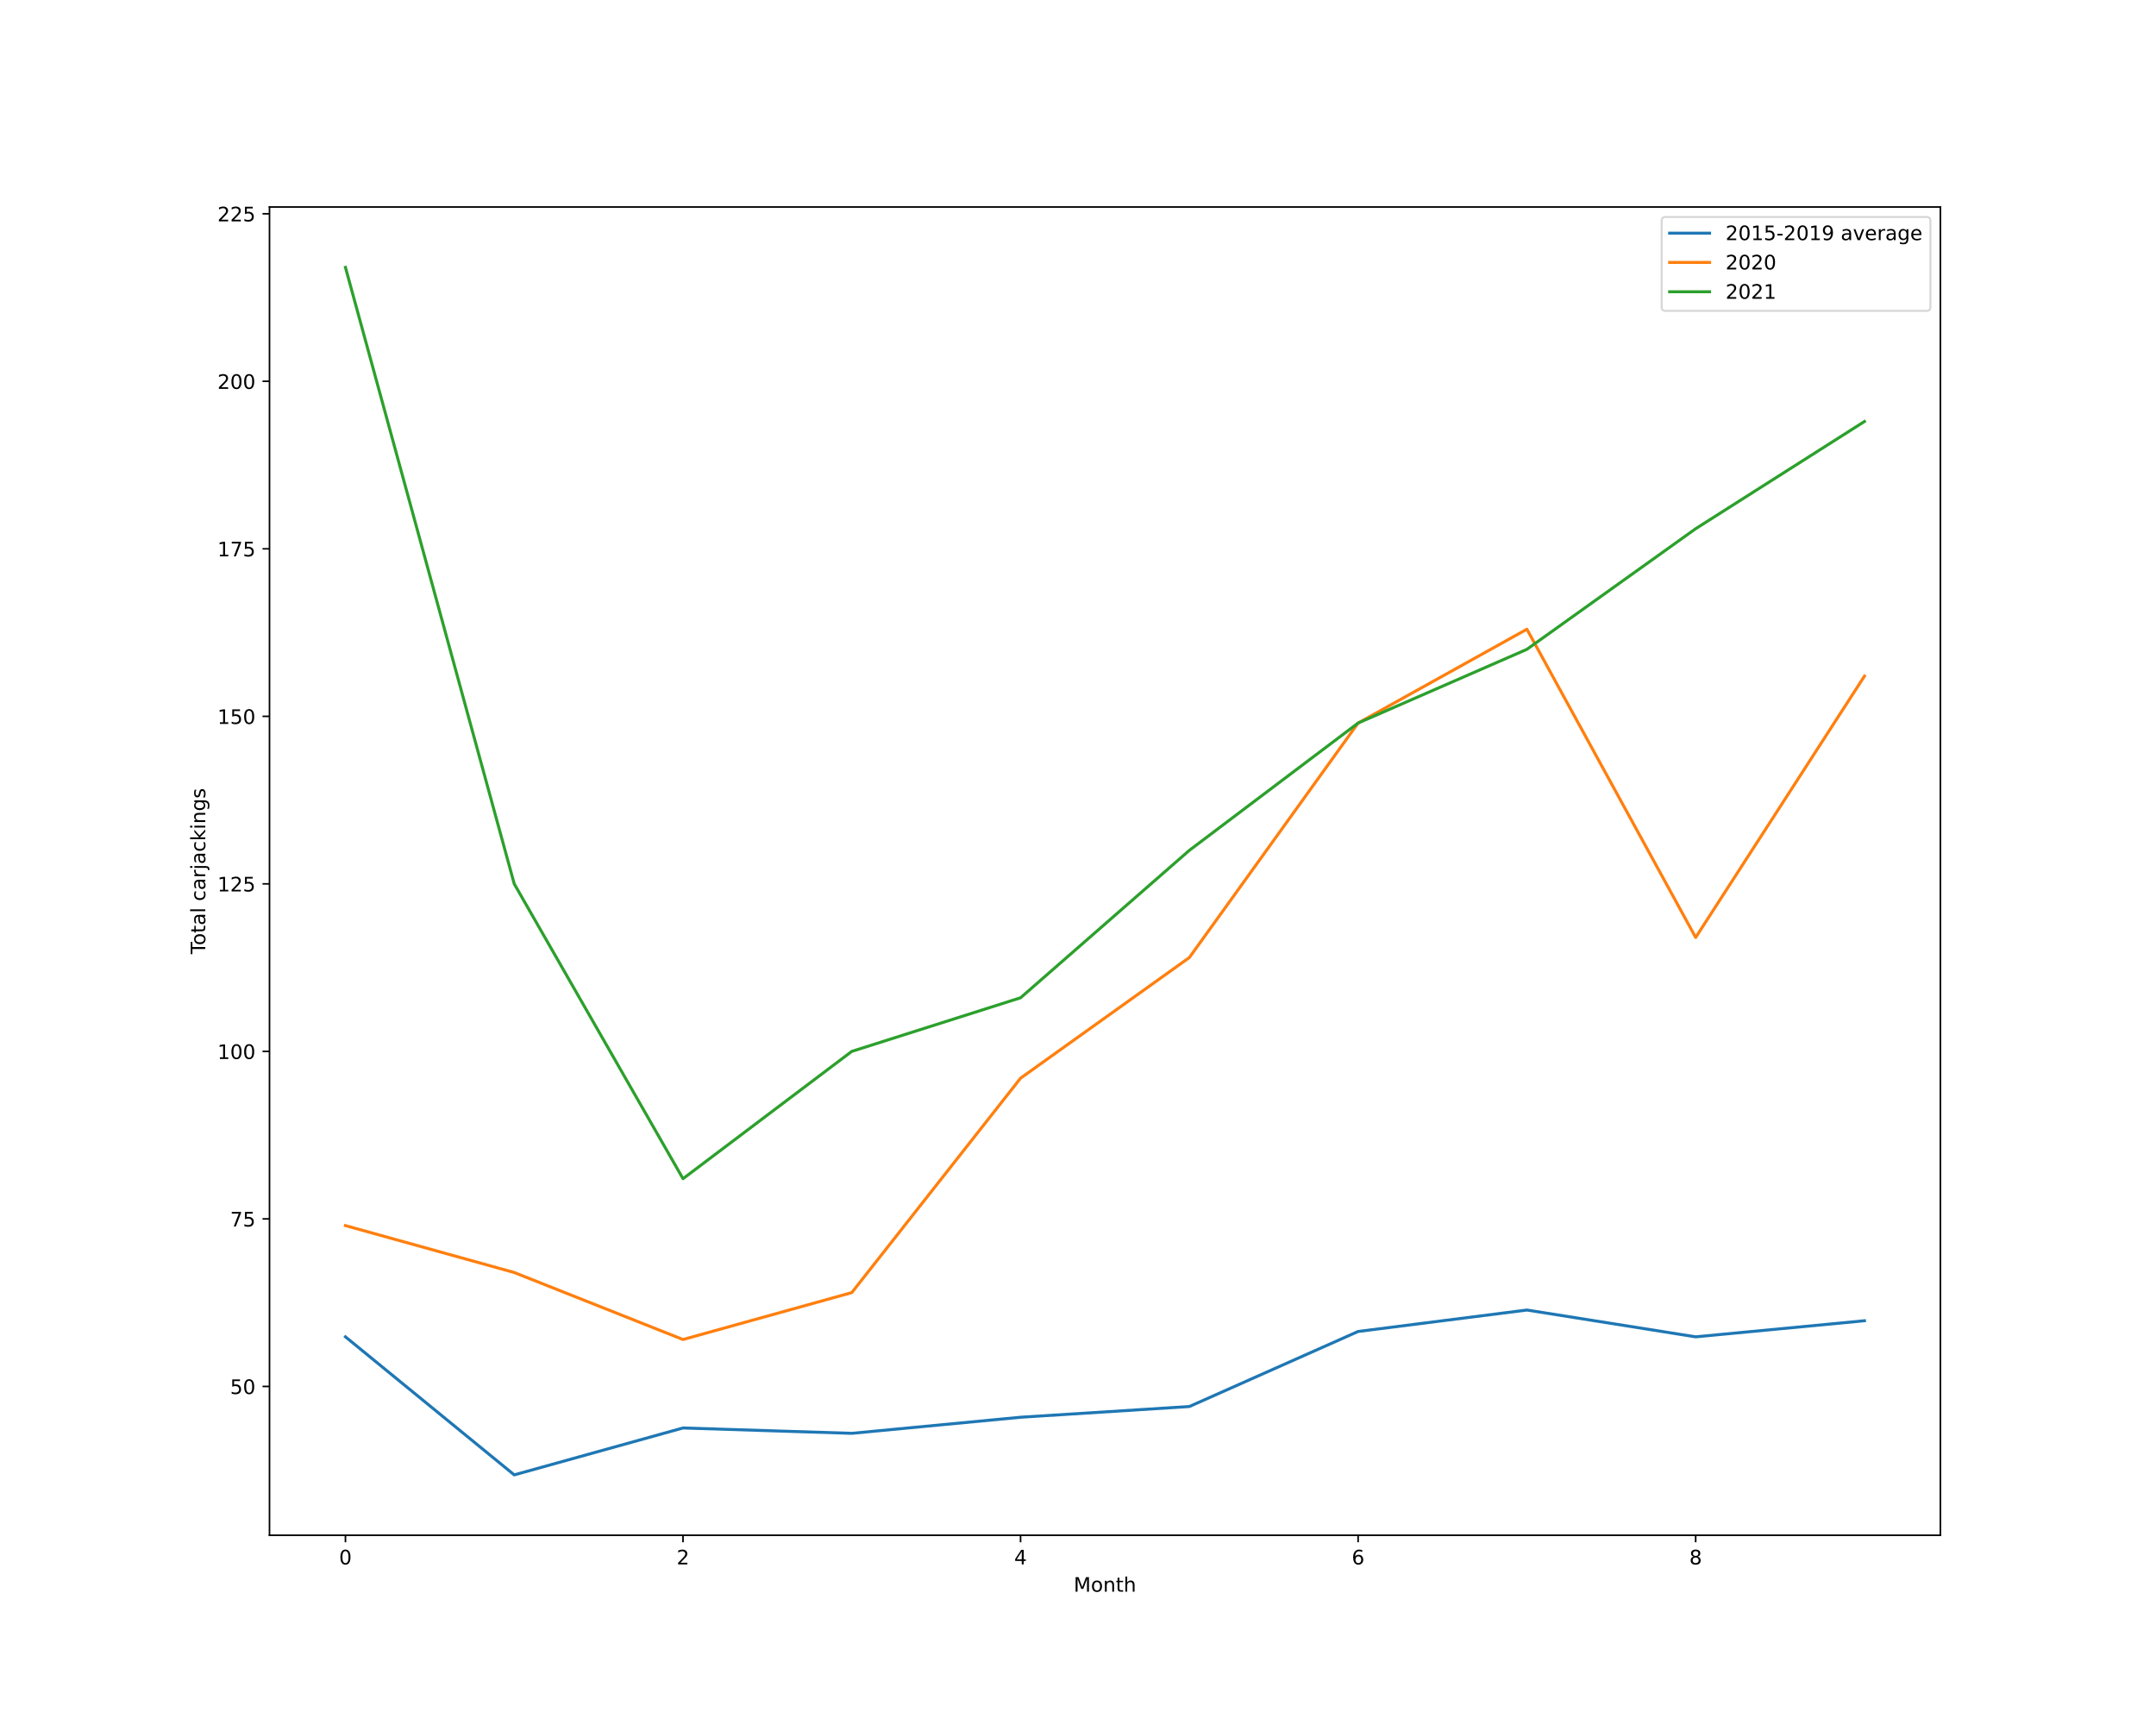
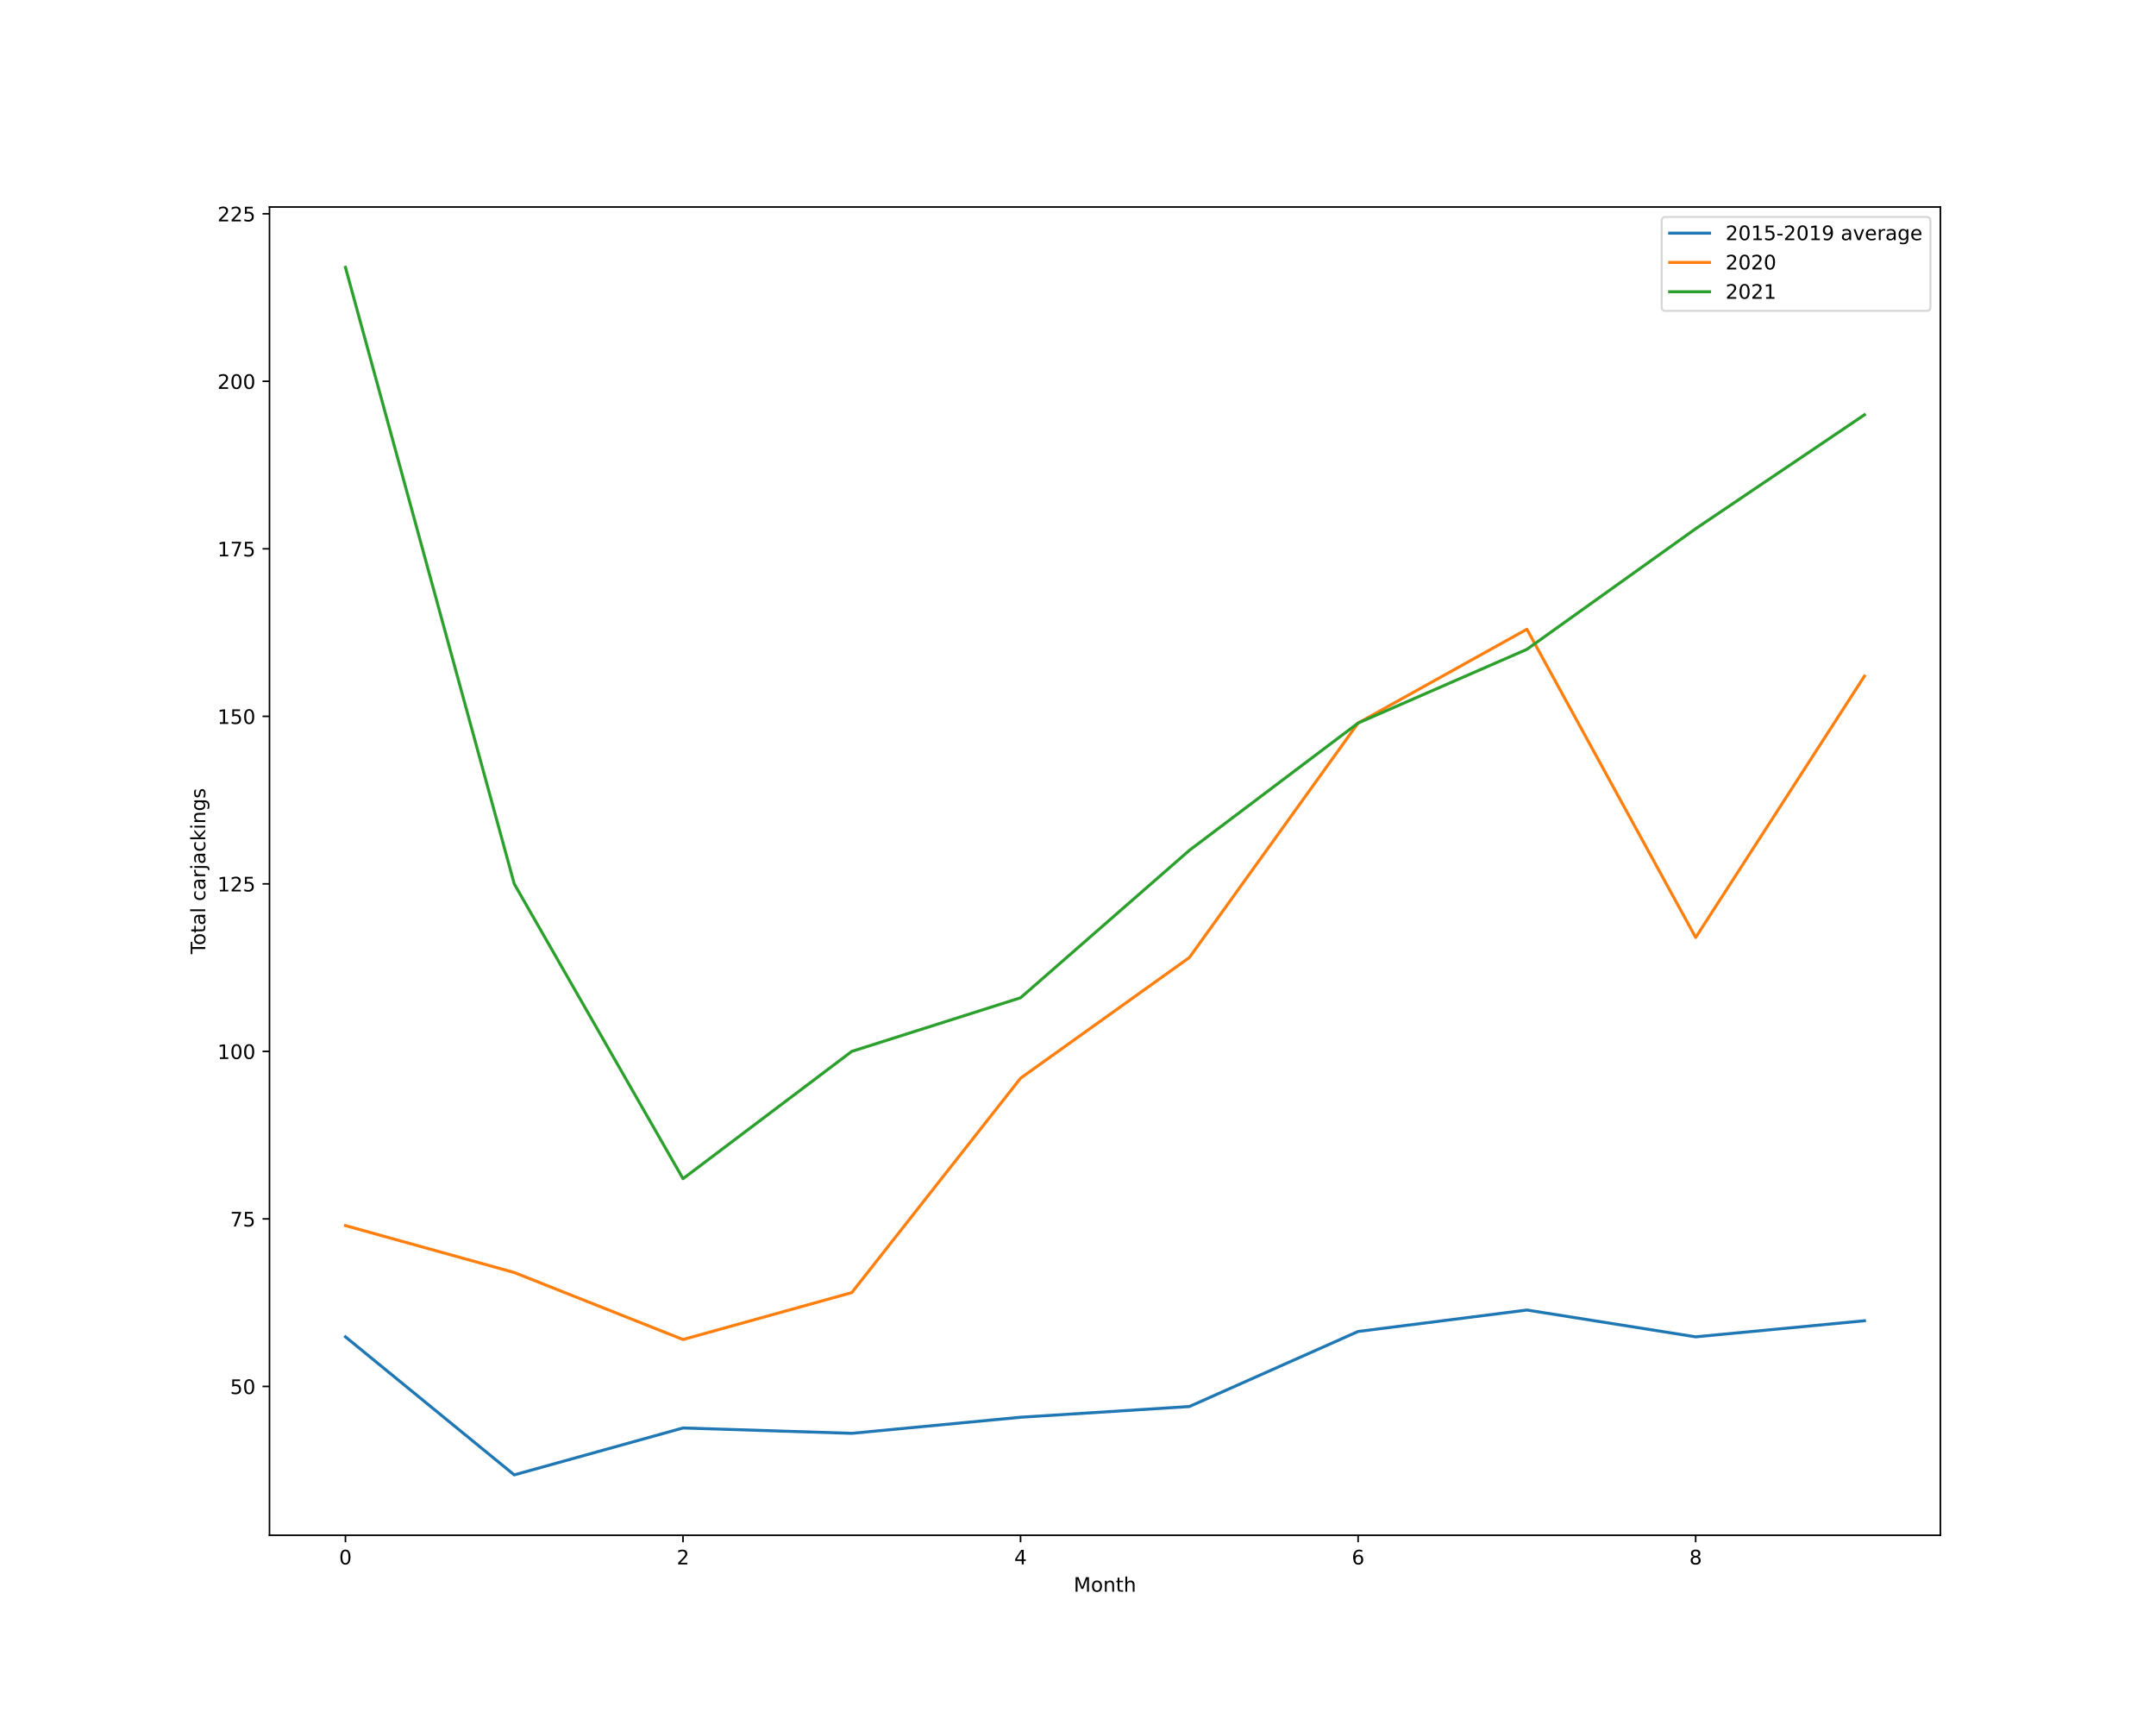
<svg xmlns="http://www.w3.org/2000/svg" xmlns:xlink="http://www.w3.org/1999/xlink" height="864pt" version="1.1" viewBox="0 0 1080 864" width="1080pt">
  <defs>
    <style type="text/css">*{stroke-linecap:butt;stroke-linejoin:round;}</style>
  </defs>
  <g id="figure_1">
    <g id="patch_1">
      <path d="M 0 864  L 1080 864  L 1080 0  L 0 0  z " style="fill:#ffffff;" />
    </g>
    <g id="axes_1">
      <g id="patch_2">
        <path d="M 135 768.96  L 972 768.96  L 972 103.68  L 135 103.68  z " style="fill:#ffffff;" />
      </g>
      <g id="matplotlib.axis_1">
        <g id="xtick_1">
          <g id="line2d_1">
            <defs>
-               <path d="M 0 0  L 0 3.5  " id="m7e76be2d27" style="stroke:#000000;stroke-width:0.8;" />
-             </defs>
-             <g>
-               <use style="stroke:#000000;stroke-width:0.8;" x="173.045" xlink:href="#m7e76be2d27" y="768.96" />
+               <path d="M 0 0  L 0 3.5  " id="mec84b33bff" style="stroke:#000000;stroke-width:0.8;" />
+             </defs>
+             <g>
+               <use style="stroke:#000000;stroke-width:0.8;" x="173.045" xlink:href="#mec84b33bff" y="768.96" />
            </g>
          </g>
          <g id="text_1">
            <g transform="translate(169.8642 783.5584)scale(0.1 -0.1)">
              <defs>
                <path d="M 2034 4250  Q 1547 4250 1301 3770  Q 1056 3291 1056 2328  Q 1056 1369 1301 889  Q 1547 409 2034 409  Q 2525 409 2770 889  Q 3016 1369 3016 2328  Q 3016 3291 2770 3770  Q 2525 4250 2034 4250  z M 2034 4750  Q 2819 4750 3233 4129  Q 3647 3509 3647 2328  Q 3647 1150 3233 529  Q 2819 -91 2034 -91  Q 1250 -91 836 529  Q 422 1150 422 2328  Q 422 3509 836 4129  Q 1250 4750 2034 4750  z " id="DejaVuSans-30" transform="scale(0.015625)" />
              </defs>
              <use xlink:href="#DejaVuSans-30" />
            </g>
          </g>
        </g>
        <g id="xtick_2">
          <g id="line2d_2">
            <g>
-               <use style="stroke:#000000;stroke-width:0.8;" x="342.136" xlink:href="#m7e76be2d27" y="768.96" />
+               <use style="stroke:#000000;stroke-width:0.8;" x="342.136" xlink:href="#mec84b33bff" y="768.96" />
            </g>
          </g>
          <g id="text_2">
            <g transform="translate(338.9551 783.5584)scale(0.1 -0.1)">
              <defs>
                <path d="M 1228 531  L 3431 531  L 3431 0  L 469 0  L 469 531  Q 828 903 1448 1529  Q 2069 2156 2228 2338  Q 2531 2678 2651 2914  Q 2772 3150 2772 3378  Q 2772 3750 2511 3984  Q 2250 4219 1831 4219  Q 1534 4219 1204 4116  Q 875 4013 500 3803  L 500 4441  Q 881 4594 1212 4672  Q 1544 4750 1819 4750  Q 2544 4750 2975 4387  Q 3406 4025 3406 3419  Q 3406 3131 3298 2873  Q 3191 2616 2906 2266  Q 2828 2175 2409 1742  Q 1991 1309 1228 531  z " id="DejaVuSans-32" transform="scale(0.015625)" />
              </defs>
              <use xlink:href="#DejaVuSans-32" />
            </g>
          </g>
        </g>
        <g id="xtick_3">
          <g id="line2d_3">
            <g>
-               <use style="stroke:#000000;stroke-width:0.8;" x="511.227" xlink:href="#m7e76be2d27" y="768.96" />
+               <use style="stroke:#000000;stroke-width:0.8;" x="511.227" xlink:href="#mec84b33bff" y="768.96" />
            </g>
          </g>
          <g id="text_3">
            <g transform="translate(508.046 783.5584)scale(0.1 -0.1)">
              <defs>
                <path d="M 2419 4116  L 825 1625  L 2419 1625  L 2419 4116  z M 2253 4666  L 3047 4666  L 3047 1625  L 3713 1625  L 3713 1100  L 3047 1100  L 3047 0  L 2419 0  L 2419 1100  L 313 1100  L 313 1709  L 2253 4666  z " id="DejaVuSans-34" transform="scale(0.015625)" />
              </defs>
              <use xlink:href="#DejaVuSans-34" />
            </g>
          </g>
        </g>
        <g id="xtick_4">
          <g id="line2d_4">
            <g>
-               <use style="stroke:#000000;stroke-width:0.8;" x="680.318" xlink:href="#m7e76be2d27" y="768.96" />
+               <use style="stroke:#000000;stroke-width:0.8;" x="680.318" xlink:href="#mec84b33bff" y="768.96" />
            </g>
          </g>
          <g id="text_4">
            <g transform="translate(677.1369 783.5584)scale(0.1 -0.1)">
              <defs>
                <path d="M 2113 2584  Q 1688 2584 1439 2293  Q 1191 2003 1191 1497  Q 1191 994 1439 701  Q 1688 409 2113 409  Q 2538 409 2786 701  Q 3034 994 3034 1497  Q 3034 2003 2786 2293  Q 2538 2584 2113 2584  z M 3366 4563  L 3366 3988  Q 3128 4100 2886 4159  Q 2644 4219 2406 4219  Q 1781 4219 1451 3797  Q 1122 3375 1075 2522  Q 1259 2794 1537 2939  Q 1816 3084 2150 3084  Q 2853 3084 3261 2657  Q 3669 2231 3669 1497  Q 3669 778 3244 343  Q 2819 -91 2113 -91  Q 1303 -91 875 529  Q 447 1150 447 2328  Q 447 3434 972 4092  Q 1497 4750 2381 4750  Q 2619 4750 2861 4703  Q 3103 4656 3366 4563  z " id="DejaVuSans-36" transform="scale(0.015625)" />
              </defs>
              <use xlink:href="#DejaVuSans-36" />
            </g>
          </g>
        </g>
        <g id="xtick_5">
          <g id="line2d_5">
            <g>
-               <use style="stroke:#000000;stroke-width:0.8;" x="849.409" xlink:href="#m7e76be2d27" y="768.96" />
+               <use style="stroke:#000000;stroke-width:0.8;" x="849.409" xlink:href="#mec84b33bff" y="768.96" />
            </g>
          </g>
          <g id="text_5">
            <g transform="translate(846.2278 783.5584)scale(0.1 -0.1)">
              <defs>
                <path d="M 2034 2216  Q 1584 2216 1326 1975  Q 1069 1734 1069 1313  Q 1069 891 1326 650  Q 1584 409 2034 409  Q 2484 409 2743 651  Q 3003 894 3003 1313  Q 3003 1734 2745 1975  Q 2488 2216 2034 2216  z M 1403 2484  Q 997 2584 770 2862  Q 544 3141 544 3541  Q 544 4100 942 4425  Q 1341 4750 2034 4750  Q 2731 4750 3128 4425  Q 3525 4100 3525 3541  Q 3525 3141 3298 2862  Q 3072 2584 2669 2484  Q 3125 2378 3379 2068  Q 3634 1759 3634 1313  Q 3634 634 3220 271  Q 2806 -91 2034 -91  Q 1263 -91 848 271  Q 434 634 434 1313  Q 434 1759 690 2068  Q 947 2378 1403 2484  z M 1172 3481  Q 1172 3119 1398 2916  Q 1625 2713 2034 2713  Q 2441 2713 2670 2916  Q 2900 3119 2900 3481  Q 2900 3844 2670 4047  Q 2441 4250 2034 4250  Q 1625 4250 1398 4047  Q 1172 3844 1172 3481  z " id="DejaVuSans-38" transform="scale(0.015625)" />
              </defs>
              <use xlink:href="#DejaVuSans-38" />
            </g>
          </g>
        </g>
        <g id="text_6">
          <g transform="translate(537.8289 797.2366)scale(0.1 -0.1)">
            <defs>
              <path d="M 628 4666  L 1569 4666  L 2759 1491  L 3956 4666  L 4897 4666  L 4897 0  L 4281 0  L 4281 4097  L 3078 897  L 2444 897  L 1241 4097  L 1241 0  L 628 0  L 628 4666  z " id="DejaVuSans-4d" transform="scale(0.015625)" />
              <path d="M 1959 3097  Q 1497 3097 1228 2736  Q 959 2375 959 1747  Q 959 1119 1226 758  Q 1494 397 1959 397  Q 2419 397 2687 759  Q 2956 1122 2956 1747  Q 2956 2369 2687 2733  Q 2419 3097 1959 3097  z M 1959 3584  Q 2709 3584 3137 3096  Q 3566 2609 3566 1747  Q 3566 888 3137 398  Q 2709 -91 1959 -91  Q 1206 -91 779 398  Q 353 888 353 1747  Q 353 2609 779 3096  Q 1206 3584 1959 3584  z " id="DejaVuSans-6f" transform="scale(0.015625)" />
              <path d="M 3513 2113  L 3513 0  L 2938 0  L 2938 2094  Q 2938 2591 2744 2837  Q 2550 3084 2163 3084  Q 1697 3084 1428 2787  Q 1159 2491 1159 1978  L 1159 0  L 581 0  L 581 3500  L 1159 3500  L 1159 2956  Q 1366 3272 1645 3428  Q 1925 3584 2291 3584  Q 2894 3584 3203 3211  Q 3513 2838 3513 2113  z " id="DejaVuSans-6e" transform="scale(0.015625)" />
              <path d="M 1172 4494  L 1172 3500  L 2356 3500  L 2356 3053  L 1172 3053  L 1172 1153  Q 1172 725 1289 603  Q 1406 481 1766 481  L 2356 481  L 2356 0  L 1766 0  Q 1100 0 847 248  Q 594 497 594 1153  L 594 3053  L 172 3053  L 172 3500  L 594 3500  L 594 4494  L 1172 4494  z " id="DejaVuSans-74" transform="scale(0.015625)" />
              <path d="M 3513 2113  L 3513 0  L 2938 0  L 2938 2094  Q 2938 2591 2744 2837  Q 2550 3084 2163 3084  Q 1697 3084 1428 2787  Q 1159 2491 1159 1978  L 1159 0  L 581 0  L 581 4863  L 1159 4863  L 1159 2956  Q 1366 3272 1645 3428  Q 1925 3584 2291 3584  Q 2894 3584 3203 3211  Q 3513 2838 3513 2113  z " id="DejaVuSans-68" transform="scale(0.015625)" />
            </defs>
            <use xlink:href="#DejaVuSans-4d" />
            <use x="86.279" xlink:href="#DejaVuSans-6f" />
            <use x="147.461" xlink:href="#DejaVuSans-6e" />
            <use x="210.84" xlink:href="#DejaVuSans-74" />
            <use x="250.049" xlink:href="#DejaVuSans-68" />
          </g>
        </g>
      </g>
      <g id="matplotlib.axis_2">
        <g id="ytick_1">
          <g id="line2d_6">
            <defs>
-               <path d="M 0 0  L -3.5 0  " id="mcb0db51557" style="stroke:#000000;stroke-width:0.8;" />
-             </defs>
-             <g>
-               <use style="stroke:#000000;stroke-width:0.8;" x="135" xlink:href="#mcb0db51557" y="694.417" />
+               <path d="M 0 0  L -3.5 0  " id="m9503794389" style="stroke:#000000;stroke-width:0.8;" />
+             </defs>
+             <g>
+               <use style="stroke:#000000;stroke-width:0.8;" x="135" xlink:href="#m9503794389" y="694.417" />
            </g>
          </g>
          <g id="text_7">
            <g transform="translate(115.275 698.2164)scale(0.1 -0.1)">
              <defs>
                <path d="M 691 4666  L 3169 4666  L 3169 4134  L 1269 4134  L 1269 2991  Q 1406 3038 1543 3061  Q 1681 3084 1819 3084  Q 2600 3084 3056 2656  Q 3513 2228 3513 1497  Q 3513 744 3044 326  Q 2575 -91 1722 -91  Q 1428 -91 1123 -41  Q 819 9 494 109  L 494 744  Q 775 591 1075 516  Q 1375 441 1709 441  Q 2250 441 2565 725  Q 2881 1009 2881 1497  Q 2881 1984 2565 2268  Q 2250 2553 1709 2553  Q 1456 2553 1204 2497  Q 953 2441 691 2322  L 691 4666  z " id="DejaVuSans-35" transform="scale(0.015625)" />
              </defs>
              <use xlink:href="#DejaVuSans-35" />
              <use x="63.623" xlink:href="#DejaVuSans-30" />
            </g>
          </g>
        </g>
        <g id="ytick_2">
          <g id="line2d_7">
            <g>
-               <use style="stroke:#000000;stroke-width:0.8;" x="135" xlink:href="#mcb0db51557" y="610.51" />
+               <use style="stroke:#000000;stroke-width:0.8;" x="135" xlink:href="#m9503794389" y="610.51" />
            </g>
          </g>
          <g id="text_8">
            <g transform="translate(115.275 614.3097)scale(0.1 -0.1)">
              <defs>
                <path d="M 525 4666  L 3525 4666  L 3525 4397  L 1831 0  L 1172 0  L 2766 4134  L 525 4134  L 525 4666  z " id="DejaVuSans-37" transform="scale(0.015625)" />
              </defs>
              <use xlink:href="#DejaVuSans-37" />
              <use x="63.623" xlink:href="#DejaVuSans-35" />
            </g>
          </g>
        </g>
        <g id="ytick_3">
          <g id="line2d_8">
            <g>
-               <use style="stroke:#000000;stroke-width:0.8;" x="135" xlink:href="#mcb0db51557" y="526.604" />
+               <use style="stroke:#000000;stroke-width:0.8;" x="135" xlink:href="#m9503794389" y="526.604" />
            </g>
          </g>
          <g id="text_9">
            <g transform="translate(108.9125 530.4029)scale(0.1 -0.1)">
              <defs>
                <path d="M 794 531  L 1825 531  L 1825 4091  L 703 3866  L 703 4441  L 1819 4666  L 2450 4666  L 2450 531  L 3481 531  L 3481 0  L 794 0  L 794 531  z " id="DejaVuSans-31" transform="scale(0.015625)" />
              </defs>
              <use xlink:href="#DejaVuSans-31" />
              <use x="63.623" xlink:href="#DejaVuSans-30" />
              <use x="127.246" xlink:href="#DejaVuSans-30" />
            </g>
          </g>
        </g>
        <g id="ytick_4">
          <g id="line2d_9">
            <g>
-               <use style="stroke:#000000;stroke-width:0.8;" x="135" xlink:href="#mcb0db51557" y="442.697" />
+               <use style="stroke:#000000;stroke-width:0.8;" x="135" xlink:href="#m9503794389" y="442.697" />
            </g>
          </g>
          <g id="text_10">
            <g transform="translate(108.9125 446.4961)scale(0.1 -0.1)">
              <use xlink:href="#DejaVuSans-31" />
              <use x="63.623" xlink:href="#DejaVuSans-32" />
              <use x="127.246" xlink:href="#DejaVuSans-35" />
            </g>
          </g>
        </g>
        <g id="ytick_5">
          <g id="line2d_10">
            <g>
-               <use style="stroke:#000000;stroke-width:0.8;" x="135" xlink:href="#mcb0db51557" y="358.79" />
+               <use style="stroke:#000000;stroke-width:0.8;" x="135" xlink:href="#m9503794389" y="358.79" />
            </g>
          </g>
          <g id="text_11">
            <g transform="translate(108.9125 362.5894)scale(0.1 -0.1)">
              <use xlink:href="#DejaVuSans-31" />
              <use x="63.623" xlink:href="#DejaVuSans-35" />
              <use x="127.246" xlink:href="#DejaVuSans-30" />
            </g>
          </g>
        </g>
        <g id="ytick_6">
          <g id="line2d_11">
            <g>
-               <use style="stroke:#000000;stroke-width:0.8;" x="135" xlink:href="#mcb0db51557" y="274.883" />
+               <use style="stroke:#000000;stroke-width:0.8;" x="135" xlink:href="#m9503794389" y="274.883" />
            </g>
          </g>
          <g id="text_12">
            <g transform="translate(108.9125 278.6826)scale(0.1 -0.1)">
              <use xlink:href="#DejaVuSans-31" />
              <use x="63.623" xlink:href="#DejaVuSans-37" />
              <use x="127.246" xlink:href="#DejaVuSans-35" />
            </g>
          </g>
        </g>
        <g id="ytick_7">
          <g id="line2d_12">
            <g>
-               <use style="stroke:#000000;stroke-width:0.8;" x="135" xlink:href="#mcb0db51557" y="190.977" />
+               <use style="stroke:#000000;stroke-width:0.8;" x="135" xlink:href="#m9503794389" y="190.977" />
            </g>
          </g>
          <g id="text_13">
            <g transform="translate(108.9125 194.7758)scale(0.1 -0.1)">
              <use xlink:href="#DejaVuSans-32" />
              <use x="63.623" xlink:href="#DejaVuSans-30" />
              <use x="127.246" xlink:href="#DejaVuSans-30" />
            </g>
          </g>
        </g>
        <g id="ytick_8">
          <g id="line2d_13">
            <g>
-               <use style="stroke:#000000;stroke-width:0.8;" x="135" xlink:href="#mcb0db51557" y="107.07" />
+               <use style="stroke:#000000;stroke-width:0.8;" x="135" xlink:href="#m9503794389" y="107.07" />
            </g>
          </g>
          <g id="text_14">
            <g transform="translate(108.9125 110.8691)scale(0.1 -0.1)">
              <use xlink:href="#DejaVuSans-32" />
              <use x="63.623" xlink:href="#DejaVuSans-32" />
              <use x="127.246" xlink:href="#DejaVuSans-35" />
            </g>
          </g>
        </g>
        <g id="text_15">
          <g transform="translate(102.8328 477.8888)rotate(-90)scale(0.1 -0.1)">
            <defs>
              <path d="M -19 4666  L 3928 4666  L 3928 4134  L 2272 4134  L 2272 0  L 1638 0  L 1638 4134  L -19 4134  L -19 4666  z " id="DejaVuSans-54" transform="scale(0.015625)" />
              <path d="M 2194 1759  Q 1497 1759 1228 1600  Q 959 1441 959 1056  Q 959 750 1161 570  Q 1363 391 1709 391  Q 2188 391 2477 730  Q 2766 1069 2766 1631  L 2766 1759  L 2194 1759  z M 3341 1997  L 3341 0  L 2766 0  L 2766 531  Q 2569 213 2275 61  Q 1981 -91 1556 -91  Q 1019 -91 701 211  Q 384 513 384 1019  Q 384 1609 779 1909  Q 1175 2209 1959 2209  L 2766 2209  L 2766 2266  Q 2766 2663 2505 2880  Q 2244 3097 1772 3097  Q 1472 3097 1187 3025  Q 903 2953 641 2809  L 641 3341  Q 956 3463 1253 3523  Q 1550 3584 1831 3584  Q 2591 3584 2966 3190  Q 3341 2797 3341 1997  z " id="DejaVuSans-61" transform="scale(0.015625)" />
              <path d="M 603 4863  L 1178 4863  L 1178 0  L 603 0  L 603 4863  z " id="DejaVuSans-6c" transform="scale(0.015625)" />
              <path id="DejaVuSans-20" transform="scale(0.015625)" />
              <path d="M 3122 3366  L 3122 2828  Q 2878 2963 2633 3030  Q 2388 3097 2138 3097  Q 1578 3097 1268 2742  Q 959 2388 959 1747  Q 959 1106 1268 751  Q 1578 397 2138 397  Q 2388 397 2633 464  Q 2878 531 3122 666  L 3122 134  Q 2881 22 2623 -34  Q 2366 -91 2075 -91  Q 1284 -91 818 406  Q 353 903 353 1747  Q 353 2603 823 3093  Q 1294 3584 2113 3584  Q 2378 3584 2631 3529  Q 2884 3475 3122 3366  z " id="DejaVuSans-63" transform="scale(0.015625)" />
              <path d="M 2631 2963  Q 2534 3019 2420 3045  Q 2306 3072 2169 3072  Q 1681 3072 1420 2755  Q 1159 2438 1159 1844  L 1159 0  L 581 0  L 581 3500  L 1159 3500  L 1159 2956  Q 1341 3275 1631 3429  Q 1922 3584 2338 3584  Q 2397 3584 2469 3576  Q 2541 3569 2628 3553  L 2631 2963  z " id="DejaVuSans-72" transform="scale(0.015625)" />
              <path d="M 603 3500  L 1178 3500  L 1178 -63  Q 1178 -731 923 -1031  Q 669 -1331 103 -1331  L -116 -1331  L -116 -844  L 38 -844  Q 366 -844 484 -692  Q 603 -541 603 -63  L 603 3500  z M 603 4863  L 1178 4863  L 1178 4134  L 603 4134  L 603 4863  z " id="DejaVuSans-6a" transform="scale(0.015625)" />
              <path d="M 581 4863  L 1159 4863  L 1159 1991  L 2875 3500  L 3609 3500  L 1753 1863  L 3688 0  L 2938 0  L 1159 1709  L 1159 0  L 581 0  L 581 4863  z " id="DejaVuSans-6b" transform="scale(0.015625)" />
              <path d="M 603 3500  L 1178 3500  L 1178 0  L 603 0  L 603 3500  z M 603 4863  L 1178 4863  L 1178 4134  L 603 4134  L 603 4863  z " id="DejaVuSans-69" transform="scale(0.015625)" />
              <path d="M 2906 1791  Q 2906 2416 2648 2759  Q 2391 3103 1925 3103  Q 1463 3103 1205 2759  Q 947 2416 947 1791  Q 947 1169 1205 825  Q 1463 481 1925 481  Q 2391 481 2648 825  Q 2906 1169 2906 1791  z M 3481 434  Q 3481 -459 3084 -895  Q 2688 -1331 1869 -1331  Q 1566 -1331 1297 -1286  Q 1028 -1241 775 -1147  L 775 -588  Q 1028 -725 1275 -790  Q 1522 -856 1778 -856  Q 2344 -856 2625 -561  Q 2906 -266 2906 331  L 2906 616  Q 2728 306 2450 153  Q 2172 0 1784 0  Q 1141 0 747 490  Q 353 981 353 1791  Q 353 2603 747 3093  Q 1141 3584 1784 3584  Q 2172 3584 2450 3431  Q 2728 3278 2906 2969  L 2906 3500  L 3481 3500  L 3481 434  z " id="DejaVuSans-67" transform="scale(0.015625)" />
              <path d="M 2834 3397  L 2834 2853  Q 2591 2978 2328 3040  Q 2066 3103 1784 3103  Q 1356 3103 1142 2972  Q 928 2841 928 2578  Q 928 2378 1081 2264  Q 1234 2150 1697 2047  L 1894 2003  Q 2506 1872 2764 1633  Q 3022 1394 3022 966  Q 3022 478 2636 193  Q 2250 -91 1575 -91  Q 1294 -91 989 -36  Q 684 19 347 128  L 347 722  Q 666 556 975 473  Q 1284 391 1588 391  Q 1994 391 2212 530  Q 2431 669 2431 922  Q 2431 1156 2273 1281  Q 2116 1406 1581 1522  L 1381 1569  Q 847 1681 609 1914  Q 372 2147 372 2553  Q 372 3047 722 3315  Q 1072 3584 1716 3584  Q 2034 3584 2315 3537  Q 2597 3491 2834 3397  z " id="DejaVuSans-73" transform="scale(0.015625)" />
            </defs>
            <use xlink:href="#DejaVuSans-54" />
            <use x="44.084" xlink:href="#DejaVuSans-6f" />
            <use x="105.266" xlink:href="#DejaVuSans-74" />
            <use x="144.475" xlink:href="#DejaVuSans-61" />
            <use x="205.754" xlink:href="#DejaVuSans-6c" />
            <use x="233.537" xlink:href="#DejaVuSans-20" />
            <use x="265.324" xlink:href="#DejaVuSans-63" />
            <use x="320.305" xlink:href="#DejaVuSans-61" />
            <use x="381.584" xlink:href="#DejaVuSans-72" />
            <use x="422.697" xlink:href="#DejaVuSans-6a" />
            <use x="450.48" xlink:href="#DejaVuSans-61" />
            <use x="511.76" xlink:href="#DejaVuSans-63" />
            <use x="566.74" xlink:href="#DejaVuSans-6b" />
            <use x="624.65" xlink:href="#DejaVuSans-69" />
            <use x="652.434" xlink:href="#DejaVuSans-6e" />
            <use x="715.812" xlink:href="#DejaVuSans-67" />
            <use x="779.289" xlink:href="#DejaVuSans-73" />
          </g>
        </g>
      </g>
      <g id="line2d_14">
-         <path clip-path="url(#p4143804119)" d="M 173.045 669.581  L 257.591 738.72  L 342.136 715.226  L 426.682 717.911  L 511.227 709.856  L 595.773 704.486  L 680.318 666.896  L 764.864 656.156  L 849.409 669.581  L 933.955 661.526  " style="fill:none;stroke:#1f77b4;stroke-linecap:square;stroke-width:1.5;" />
+         <path clip-path="url(#pdf95db3869)" d="M 173.045 669.581  L 257.591 738.72  L 342.136 715.226  L 426.682 717.911  L 511.227 709.856  L 595.773 704.486  L 680.318 666.896  L 764.864 656.156  L 849.409 669.581  L 933.955 661.526  " style="fill:none;stroke:#1f77b4;stroke-linecap:square;stroke-width:1.5;" />
      </g>
      <g id="line2d_15">
-         <path clip-path="url(#p4143804119)" d="M 173.045 613.867  L 257.591 637.361  L 342.136 670.923  L 426.682 647.429  L 511.227 540.029  L 595.773 479.616  L 680.318 362.146  L 764.864 315.159  L 849.409 469.547  L 933.955 338.653  " style="fill:none;stroke:#ff7f0e;stroke-linecap:square;stroke-width:1.5;" />
+         <path clip-path="url(#pdf95db3869)" d="M 173.045 613.867  L 257.591 637.361  L 342.136 670.923  L 426.682 647.429  L 511.227 540.029  L 595.773 479.616  L 680.318 362.146  L 764.864 315.159  L 849.409 469.547  L 933.955 338.653  " style="fill:none;stroke:#ff7f0e;stroke-linecap:square;stroke-width:1.5;" />
      </g>
      <g id="line2d_16">
-         <path clip-path="url(#p4143804119)" d="M 173.045 133.92  L 257.591 442.697  L 342.136 590.373  L 426.682 526.604  L 511.227 499.754  L 595.773 425.916  L 680.318 362.146  L 764.864 325.227  L 849.409 264.815  L 933.955 211.114  " style="fill:none;stroke:#2ca02c;stroke-linecap:square;stroke-width:1.5;" />
+         <path clip-path="url(#pdf95db3869)" d="M 173.045 133.92  L 257.591 442.697  L 342.136 590.373  L 426.682 526.604  L 511.227 499.754  L 595.773 425.916  L 680.318 362.146  L 764.864 325.227  L 849.409 264.815  L 933.955 207.758  " style="fill:none;stroke:#2ca02c;stroke-linecap:square;stroke-width:1.5;" />
      </g>
      <g id="patch_3">
        <path d="M 135 768.96  L 135 103.68  " style="fill:none;stroke:#000000;stroke-linecap:square;stroke-linejoin:miter;stroke-width:0.8;" />
      </g>
      <g id="patch_4">
        <path d="M 972 768.96  L 972 103.68  " style="fill:none;stroke:#000000;stroke-linecap:square;stroke-linejoin:miter;stroke-width:0.8;" />
      </g>
      <g id="patch_5">
        <path d="M 135 768.96  L 972 768.96  " style="fill:none;stroke:#000000;stroke-linecap:square;stroke-linejoin:miter;stroke-width:0.8;" />
      </g>
      <g id="patch_6">
        <path d="M 135 103.68  L 972 103.68  " style="fill:none;stroke:#000000;stroke-linecap:square;stroke-linejoin:miter;stroke-width:0.8;" />
      </g>
      <g id="legend_1">
        <g id="patch_7">
          <path d="M 834.373 155.714  L 965 155.714  Q 967 155.714 967 153.714  L 967 110.68  Q 967 108.68 965 108.68  L 834.373 108.68  Q 832.373 108.68 832.373 110.68  L 832.373 153.714  Q 832.373 155.714 834.373 155.714  z " style="fill:#ffffff;opacity:0.8;stroke:#cccccc;stroke-linejoin:miter;" />
        </g>
        <g id="line2d_17">
          <path d="M 836.373 116.778  L 856.373 116.778  " style="fill:none;stroke:#1f77b4;stroke-linecap:square;stroke-width:1.5;" />
        </g>
        <g id="line2d_18" />
        <g id="text_16">
          <g transform="translate(864.3734 120.2784)scale(0.1 -0.1)">
            <defs>
              <path d="M 313 2009  L 1997 2009  L 1997 1497  L 313 1497  L 313 2009  z " id="DejaVuSans-2d" transform="scale(0.015625)" />
              <path d="M 703 97  L 703 672  Q 941 559 1184 500  Q 1428 441 1663 441  Q 2288 441 2617 861  Q 2947 1281 2994 2138  Q 2813 1869 2534 1725  Q 2256 1581 1919 1581  Q 1219 1581 811 2004  Q 403 2428 403 3163  Q 403 3881 828 4315  Q 1253 4750 1959 4750  Q 2769 4750 3195 4129  Q 3622 3509 3622 2328  Q 3622 1225 3098 567  Q 2575 -91 1691 -91  Q 1453 -91 1209 -44  Q 966 3 703 97  z M 1959 2075  Q 2384 2075 2632 2365  Q 2881 2656 2881 3163  Q 2881 3666 2632 3958  Q 2384 4250 1959 4250  Q 1534 4250 1286 3958  Q 1038 3666 1038 3163  Q 1038 2656 1286 2365  Q 1534 2075 1959 2075  z " id="DejaVuSans-39" transform="scale(0.015625)" />
              <path d="M 191 3500  L 800 3500  L 1894 563  L 2988 3500  L 3597 3500  L 2284 0  L 1503 0  L 191 3500  z " id="DejaVuSans-76" transform="scale(0.015625)" />
              <path d="M 3597 1894  L 3597 1613  L 953 1613  Q 991 1019 1311 708  Q 1631 397 2203 397  Q 2534 397 2845 478  Q 3156 559 3463 722  L 3463 178  Q 3153 47 2828 -22  Q 2503 -91 2169 -91  Q 1331 -91 842 396  Q 353 884 353 1716  Q 353 2575 817 3079  Q 1281 3584 2069 3584  Q 2775 3584 3186 3129  Q 3597 2675 3597 1894  z M 3022 2063  Q 3016 2534 2758 2815  Q 2500 3097 2075 3097  Q 1594 3097 1305 2825  Q 1016 2553 972 2059  L 3022 2063  z " id="DejaVuSans-65" transform="scale(0.015625)" />
            </defs>
            <use xlink:href="#DejaVuSans-32" />
            <use x="63.623" xlink:href="#DejaVuSans-30" />
            <use x="127.246" xlink:href="#DejaVuSans-31" />
            <use x="190.869" xlink:href="#DejaVuSans-35" />
            <use x="254.492" xlink:href="#DejaVuSans-2d" />
            <use x="290.576" xlink:href="#DejaVuSans-32" />
            <use x="354.199" xlink:href="#DejaVuSans-30" />
            <use x="417.822" xlink:href="#DejaVuSans-31" />
            <use x="481.445" xlink:href="#DejaVuSans-39" />
            <use x="545.068" xlink:href="#DejaVuSans-20" />
            <use x="576.855" xlink:href="#DejaVuSans-61" />
            <use x="638.135" xlink:href="#DejaVuSans-76" />
            <use x="697.314" xlink:href="#DejaVuSans-65" />
            <use x="758.838" xlink:href="#DejaVuSans-72" />
            <use x="799.951" xlink:href="#DejaVuSans-61" />
            <use x="861.23" xlink:href="#DejaVuSans-67" />
            <use x="924.707" xlink:href="#DejaVuSans-65" />
          </g>
        </g>
        <g id="line2d_19">
          <path d="M 836.373 131.457  L 856.373 131.457  " style="fill:none;stroke:#ff7f0e;stroke-linecap:square;stroke-width:1.5;" />
        </g>
        <g id="line2d_20" />
        <g id="text_17">
          <g transform="translate(864.3734 134.9566)scale(0.1 -0.1)">
            <use xlink:href="#DejaVuSans-32" />
            <use x="63.623" xlink:href="#DejaVuSans-30" />
            <use x="127.246" xlink:href="#DejaVuSans-32" />
            <use x="190.869" xlink:href="#DejaVuSans-30" />
          </g>
        </g>
        <g id="line2d_21">
          <path d="M 836.373 146.135  L 856.373 146.135  " style="fill:none;stroke:#2ca02c;stroke-linecap:square;stroke-width:1.5;" />
        </g>
        <g id="line2d_22" />
        <g id="text_18">
          <g transform="translate(864.3734 149.6347)scale(0.1 -0.1)">
            <use xlink:href="#DejaVuSans-32" />
            <use x="63.623" xlink:href="#DejaVuSans-30" />
            <use x="127.246" xlink:href="#DejaVuSans-32" />
            <use x="190.869" xlink:href="#DejaVuSans-31" />
          </g>
        </g>
      </g>
    </g>
  </g>
  <defs>
-     <clipPath id="p4143804119">
+     <clipPath id="pdf95db3869">
      <rect height="665.28" width="837" x="135" y="103.68" />
    </clipPath>
  </defs>
</svg>
